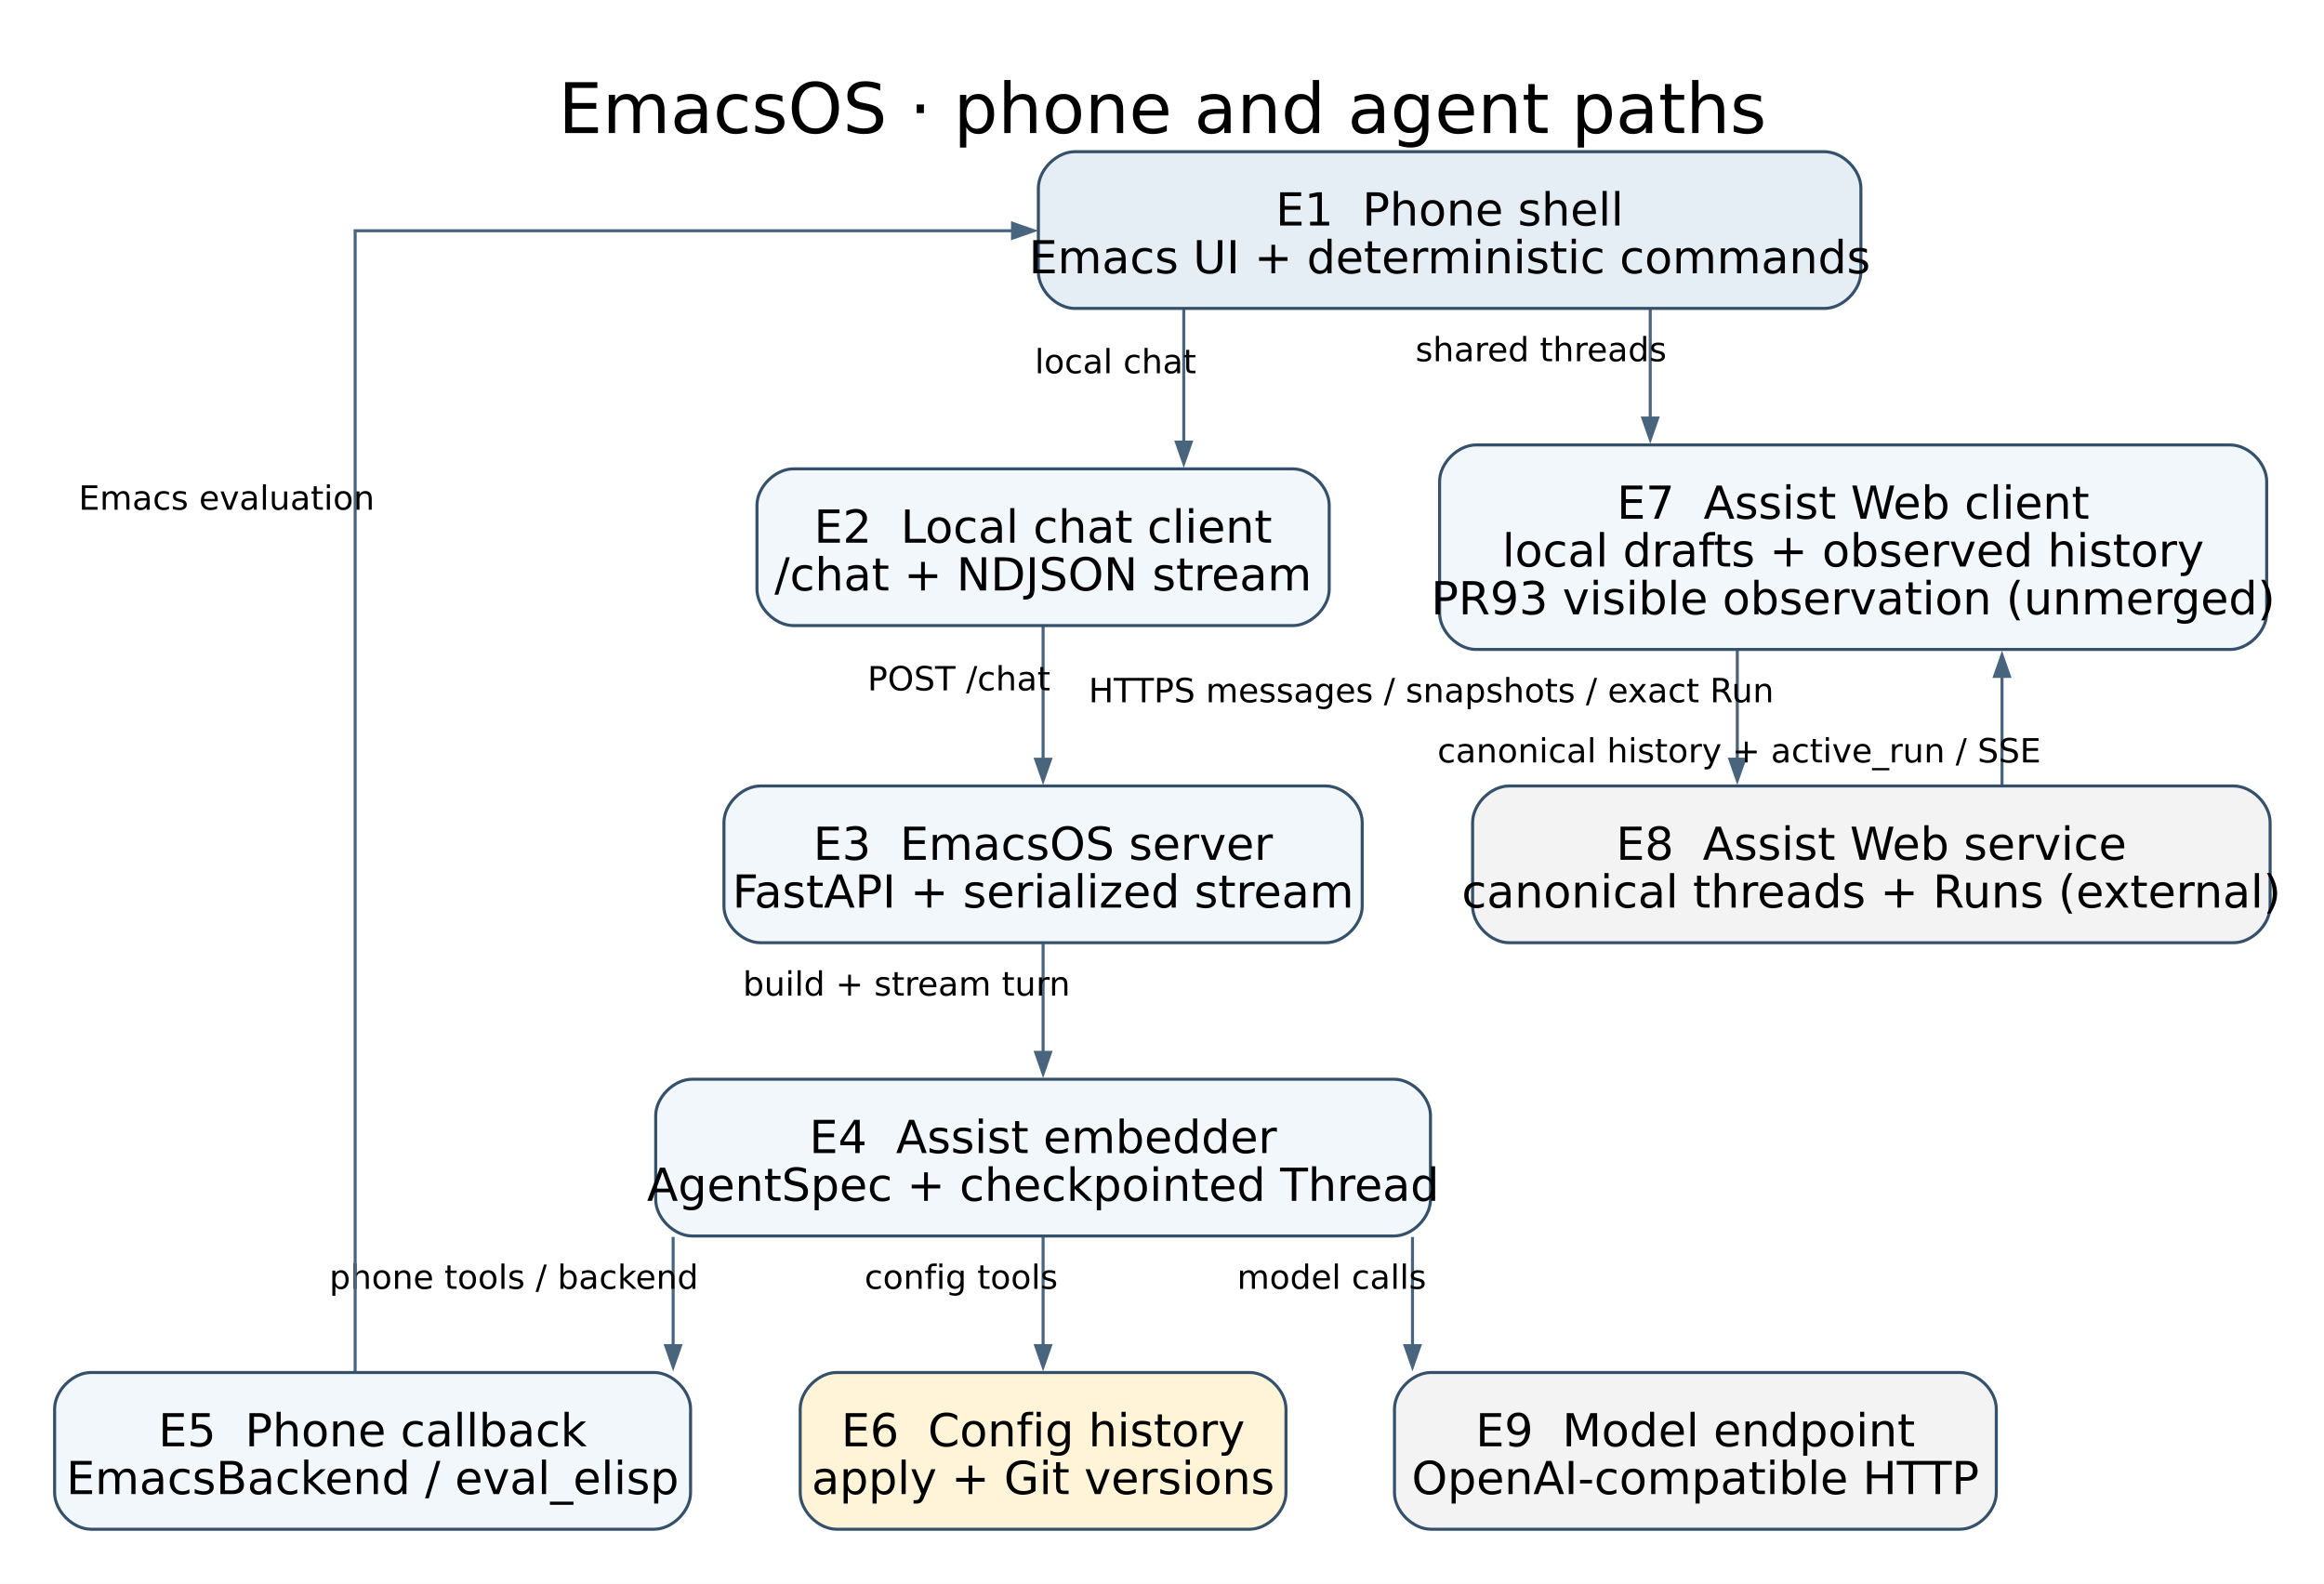
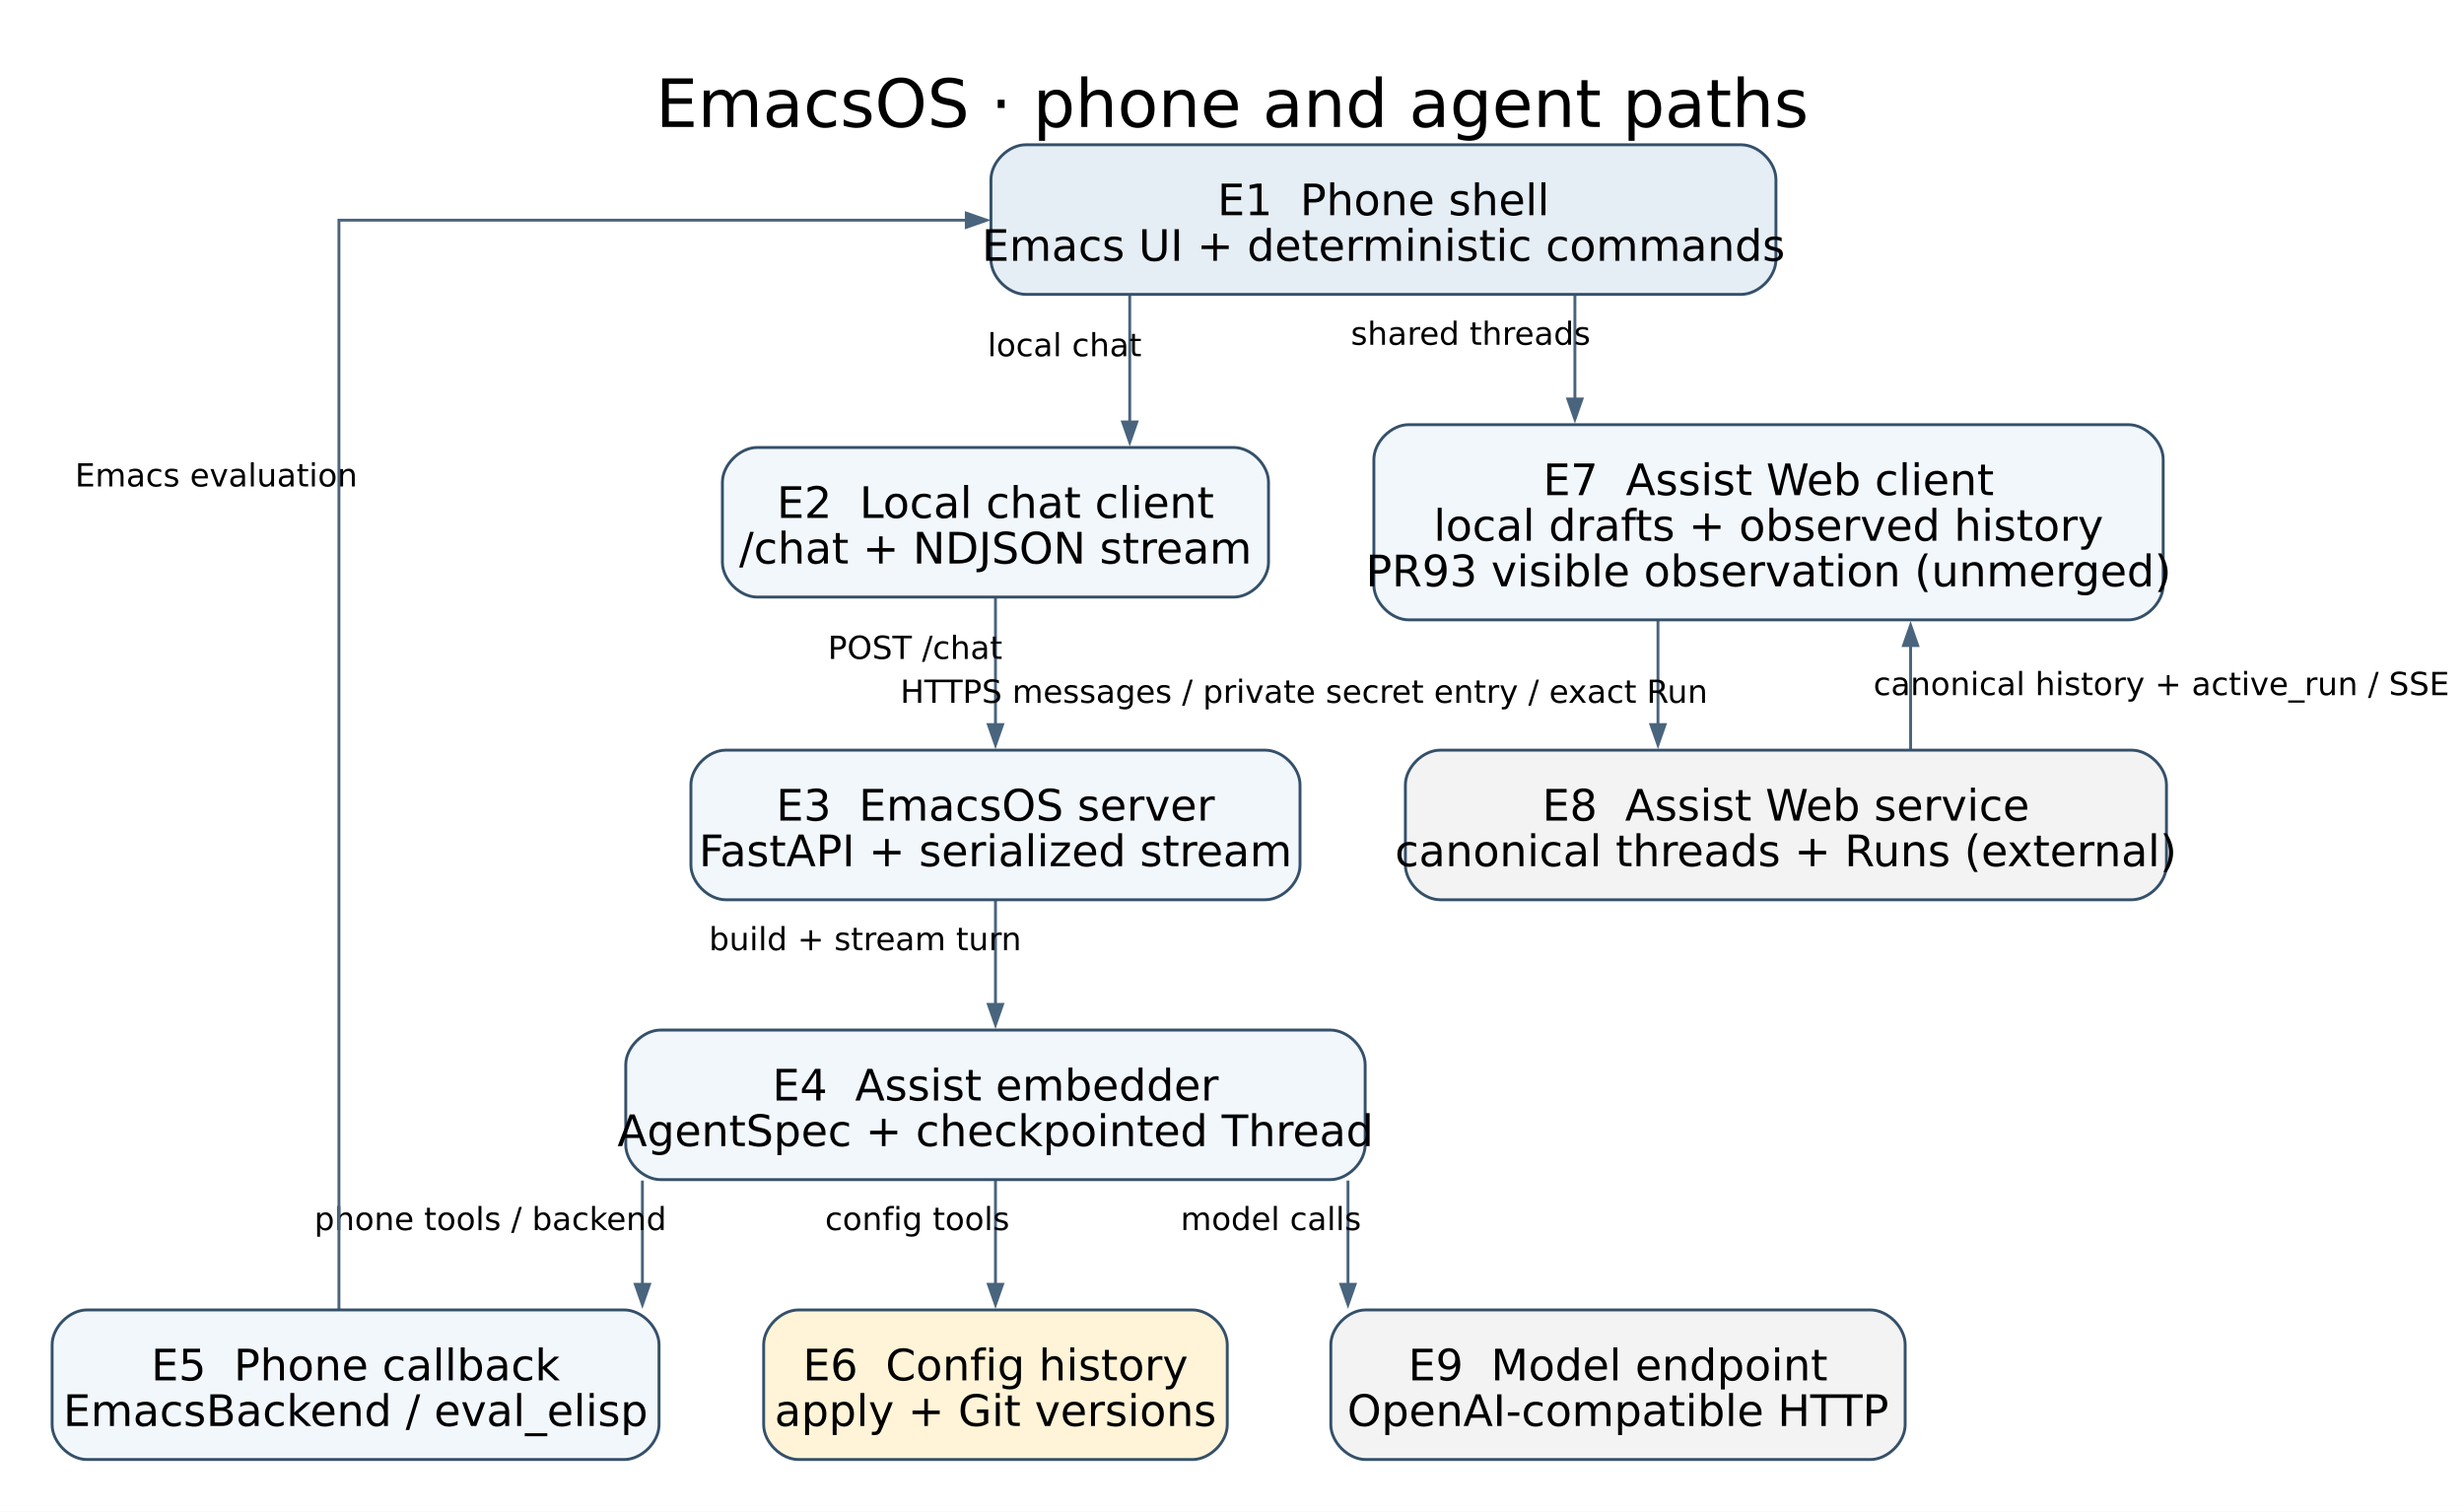
- <svg xmlns="http://www.w3.org/2000/svg" width="766pt" height="522pt" viewBox="0.00 0.00 766.00 522.00">
+ <svg xmlns="http://www.w3.org/2000/svg" width="851pt" height="522pt" viewBox="0.00 0.00 851.00 522.00">
  <g id="graph0" class="graph" transform="scale(1 1) rotate(0) translate(18 504.05)">
-     <polygon fill="white" stroke="none" points="-18,18 -18,-504.05 748.24,-504.05 748.24,18 -18,18" />
-     <text xml:space="preserve" text-anchor="middle" x="365.12" y="-460.2" font-family="DejaVu Sans" font-size="23.00">EmacsOS · phone and agent paths</text>
+     <polygon fill="white" stroke="none" points="-18,18 -18,-504.05 833.12,-504.05 833.12,18 -18,18" />
+     <text xml:space="preserve" text-anchor="middle" x="407.56" y="-460.2" font-family="DejaVu Sans" font-size="23.00">EmacsOS · phone and agent paths</text>
    <g id="edge1" class="edge">
      <path fill="none" stroke="#49647d" d="M372.18,-402.11C372.18,-402.11 372.18,-358.34 372.18,-358.34" />
      <polygon fill="#49647d" stroke="#49647d" points="374.63,-358.34 372.18,-351.34 369.73,-358.34 374.63,-358.34" />
      <text xml:space="preserve" text-anchor="middle" x="349.68" y="-381.02" font-family="DejaVu Sans" font-size="11.00">local chat</text>
    </g>
    <g id="edge8" class="edge">
      <path fill="none" stroke="#49647d" d="M525.93,-402.11C525.93,-402.11 525.93,-366.26 525.93,-366.26" />
      <polygon fill="#49647d" stroke="#49647d" points="528.38,-366.26 525.93,-359.26 523.48,-366.26 528.38,-366.26" />
      <text xml:space="preserve" text-anchor="middle" x="489.93" y="-384.98" font-family="DejaVu Sans" font-size="11.00">shared threads</text>
    </g>
    <g id="edge2" class="edge">
      <path fill="none" stroke="#49647d" d="M325.81,-297.58C325.81,-297.58 325.81,-253.8 325.81,-253.8" />
      <polygon fill="#49647d" stroke="#49647d" points="328.26,-253.8 325.81,-246.8 323.36,-253.8 328.26,-253.8" />
      <text xml:space="preserve" text-anchor="middle" x="298.06" y="-276.49" font-family="DejaVu Sans" font-size="11.00">POST /chat</text>
    </g>
    <g id="edge3" class="edge">
      <path fill="none" stroke="#49647d" d="M325.81,-192.99C325.81,-192.99 325.81,-157.18 325.81,-157.18" />
      <polygon fill="#49647d" stroke="#49647d" points="328.26,-157.18 325.81,-150.18 323.36,-157.18 328.26,-157.18" />
      <text xml:space="preserve" text-anchor="middle" x="280.81" y="-175.89" font-family="DejaVu Sans" font-size="11.00">build + stream turn</text>
    </g>
    <g id="edge4" class="edge">
      <path fill="none" stroke="#49647d" d="M203.87,-96.33C203.87,-96.33 203.87,-60.52 203.87,-60.52" />
      <polygon fill="#49647d" stroke="#49647d" points="206.32,-60.52 203.87,-53.52 201.42,-60.52 206.32,-60.52" />
      <text xml:space="preserve" text-anchor="middle" x="151.37" y="-79.23" font-family="DejaVu Sans" font-size="11.00">phone tools / backend</text>
    </g>
    <g id="edge6" class="edge">
      <path fill="none" stroke="#49647d" d="M325.81,-96.33C325.81,-96.33 325.81,-60.52 325.81,-60.52" />
      <polygon fill="#49647d" stroke="#49647d" points="328.26,-60.52 325.81,-53.52 323.36,-60.52 328.26,-60.52" />
      <text xml:space="preserve" text-anchor="middle" x="298.81" y="-79.23" font-family="DejaVu Sans" font-size="11.00">config tools</text>
    </g>
    <g id="edge7" class="edge">
      <path fill="none" stroke="#49647d" d="M447.56,-96.33C447.56,-96.33 447.56,-60.52 447.56,-60.52" />
      <polygon fill="#49647d" stroke="#49647d" points="450.01,-60.52 447.56,-53.52 445.11,-60.52 450.01,-60.52" />
      <text xml:space="preserve" text-anchor="middle" x="420.93" y="-79.23" font-family="DejaVu Sans" font-size="11.00">model calls</text>
    </g>
    <g id="edge5" class="edge">
      <path fill="none" stroke="#49647d" d="M99.06,-25.83C99.06,-25.83 99.06,-428 99.06,-428 99.06,-428 315.74,-428 315.74,-428" />
      <polygon fill="#49647d" stroke="#49647d" points="315.74,-430.45 322.74,-428 315.74,-425.55 315.74,-430.45" />
      <text xml:space="preserve" text-anchor="middle" x="56.69" y="-336.05" font-family="DejaVu Sans" font-size="11.00">Emacs evaluation</text>
    </g>
    <g id="edge9" class="edge">
      <path fill="none" stroke="#49647d" d="M554.62,-289.75C554.62,-289.75 554.62,-253.82 554.62,-253.82" />
      <polygon fill="#49647d" stroke="#49647d" points="557.07,-253.82 554.62,-246.82 552.17,-253.82 557.07,-253.82" />
-       <text xml:space="preserve" text-anchor="middle" x="453.75" y="-272.58" font-family="DejaVu Sans" font-size="11.00">HTTPS messages / snapshots / exact Run</text>
+       <text xml:space="preserve" text-anchor="middle" x="432.37" y="-261.33" font-family="DejaVu Sans" font-size="11.00">HTTPS messages / private secret entry / exact Run</text>
    </g>
    <g id="edge10" class="edge">
      <path fill="none" stroke="#49647d" d="M641.87,-245.26C641.87,-245.26 641.87,-281.11 641.87,-281.11" />
      <polygon fill="#49647d" stroke="#49647d" points="639.42,-281.11 641.87,-288.11 644.32,-281.11 639.42,-281.11" />
-       <text xml:space="preserve" text-anchor="middle" x="555.24" y="-252.74" font-family="DejaVu Sans" font-size="11.00">canonical history + active_run / SSE</text>
+       <text xml:space="preserve" text-anchor="middle" x="728.49" y="-263.99" font-family="DejaVu Sans" font-size="11.00">canonical history + active_run / SSE</text>
    </g>
    <g id="node1" class="node">
      <path fill="#e5edf5" stroke="#34506a" d="M583.36,-454.05C583.36,-454.05 336.25,-454.05 336.25,-454.05 330.25,-454.05 324.25,-448.05 324.25,-442.05 324.25,-442.05 324.25,-414.39 324.25,-414.39 324.25,-408.39 330.25,-402.39 336.25,-402.39 336.25,-402.39 583.36,-402.39 583.36,-402.39 589.36,-402.39 595.36,-408.39 595.36,-414.39 595.36,-414.39 595.36,-442.05 595.36,-442.05 595.36,-448.05 589.36,-454.05 583.36,-454.05" />
      <text xml:space="preserve" text-anchor="middle" x="459.81" y="-429.72" font-family="DejaVu Sans" font-size="15.00">E1  Phone shell</text>
      <text xml:space="preserve" text-anchor="middle" x="459.81" y="-413.97" font-family="DejaVu Sans" font-size="15.00">Emacs UI + deterministic commands</text>
    </g>
    <g id="node2" class="node">
      <path fill="#f2f7fc" stroke="#34506a" d="M408.11,-349.51C408.11,-349.51 243.5,-349.51 243.5,-349.51 237.5,-349.51 231.5,-343.51 231.5,-337.51 231.5,-337.51 231.5,-309.85 231.5,-309.85 231.5,-303.85 237.5,-297.85 243.5,-297.85 243.5,-297.85 408.11,-297.85 408.11,-297.85 414.11,-297.85 420.11,-303.85 420.11,-309.85 420.11,-309.85 420.11,-337.51 420.11,-337.51 420.11,-343.51 414.11,-349.51 408.11,-349.51" />
      <text xml:space="preserve" text-anchor="middle" x="325.81" y="-325.18" font-family="DejaVu Sans" font-size="15.00">E2  Local chat client</text>
      <text xml:space="preserve" text-anchor="middle" x="325.81" y="-309.43" font-family="DejaVu Sans" font-size="15.00">/chat + NDJSON stream</text>
    </g>
    <g id="node3" class="node">
      <path fill="#f2f7fc" stroke="#34506a" d="M418.99,-244.98C418.99,-244.98 232.62,-244.98 232.62,-244.98 226.62,-244.98 220.62,-238.98 220.62,-232.98 220.62,-232.98 220.62,-205.32 220.62,-205.32 220.62,-199.32 226.62,-193.32 232.62,-193.32 232.62,-193.32 418.99,-193.32 418.99,-193.32 424.99,-193.32 430.99,-199.32 430.99,-205.32 430.99,-205.32 430.99,-232.98 430.99,-232.98 430.99,-238.98 424.99,-244.98 418.99,-244.98" />
      <text xml:space="preserve" text-anchor="middle" x="325.81" y="-220.65" font-family="DejaVu Sans" font-size="15.00">E3  EmacsOS server</text>
      <text xml:space="preserve" text-anchor="middle" x="325.81" y="-204.9" font-family="DejaVu Sans" font-size="15.00">FastAPI + serialized stream</text>
    </g>
    <g id="node4" class="node">
      <path fill="#f2f7fc" stroke="#34506a" d="M441.49,-148.32C441.49,-148.32 210.12,-148.32 210.12,-148.32 204.12,-148.32 198.12,-142.32 198.12,-136.32 198.12,-136.32 198.12,-108.66 198.12,-108.66 198.12,-102.66 204.12,-96.66 210.12,-96.66 210.12,-96.66 441.49,-96.66 441.49,-96.66 447.49,-96.66 453.49,-102.66 453.49,-108.66 453.49,-108.66 453.49,-136.32 453.49,-136.32 453.49,-142.32 447.49,-148.32 441.49,-148.32" />
      <text xml:space="preserve" text-anchor="middle" x="325.81" y="-123.99" font-family="DejaVu Sans" font-size="15.00">E4  Assist embedder</text>
      <text xml:space="preserve" text-anchor="middle" x="325.81" y="-108.24" font-family="DejaVu Sans" font-size="15.00">AgentSpec + checkpointed Thread</text>
    </g>
    <g id="node5" class="node">
      <path fill="#f2f7fc" stroke="#34506a" d="M197.61,-51.66C197.61,-51.66 12,-51.66 12,-51.66 6,-51.66 0,-45.66 0,-39.66 0,-39.66 0,-12 0,-12 0,-6 6,0 12,0 12,0 197.61,0 197.61,0 203.61,0 209.61,-6 209.61,-12 209.61,-12 209.61,-39.66 209.61,-39.66 209.61,-45.66 203.61,-51.66 197.61,-51.66" />
      <text xml:space="preserve" text-anchor="middle" x="104.81" y="-27.33" font-family="DejaVu Sans" font-size="15.00">E5  Phone callback</text>
      <text xml:space="preserve" text-anchor="middle" x="104.81" y="-11.58" font-family="DejaVu Sans" font-size="15.00">EmacsBackend / eval_elisp</text>
    </g>
    <g id="node6" class="node">
      <path fill="#fff4d7" stroke="#34506a" d="M393.86,-51.66C393.86,-51.66 257.75,-51.66 257.75,-51.66 251.75,-51.66 245.75,-45.66 245.75,-39.66 245.75,-39.66 245.75,-12 245.75,-12 245.75,-6 251.75,0 257.75,0 257.75,0 393.86,0 393.86,0 399.86,0 405.86,-6 405.86,-12 405.86,-12 405.86,-39.66 405.86,-39.66 405.86,-45.66 399.86,-51.66 393.86,-51.66" />
      <text xml:space="preserve" text-anchor="middle" x="325.81" y="-27.33" font-family="DejaVu Sans" font-size="15.00">E6  Config history</text>
      <text xml:space="preserve" text-anchor="middle" x="325.81" y="-11.58" font-family="DejaVu Sans" font-size="15.00">apply + Git versions</text>
    </g>
    <g id="node7" class="node">
      <path fill="#f2f7fc" stroke="#34506a" d="M717.11,-357.39C717.11,-357.39 468.5,-357.39 468.5,-357.39 462.5,-357.39 456.5,-351.39 456.5,-345.39 456.5,-345.39 456.5,-301.98 456.5,-301.98 456.5,-295.98 462.5,-289.98 468.5,-289.98 468.5,-289.98 717.11,-289.98 717.11,-289.98 723.11,-289.98 729.11,-295.98 729.11,-301.98 729.11,-301.98 729.11,-345.39 729.11,-345.39 729.11,-351.39 723.11,-357.39 717.11,-357.39" />
      <text xml:space="preserve" text-anchor="middle" x="592.81" y="-333.06" font-family="DejaVu Sans" font-size="15.00">E7  Assist Web client</text>
      <text xml:space="preserve" text-anchor="middle" x="592.81" y="-317.31" font-family="DejaVu Sans" font-size="15.00">local drafts + observed history</text>
      <text xml:space="preserve" text-anchor="middle" x="592.81" y="-301.56" font-family="DejaVu Sans" font-size="15.00">PR93 visible observation (unmerged)</text>
    </g>
    <g id="node8" class="node">
      <path fill="#f3f3f3" stroke="#34506a" d="M718.24,-244.98C718.24,-244.98 479.38,-244.98 479.38,-244.98 473.38,-244.98 467.38,-238.98 467.38,-232.98 467.38,-232.98 467.38,-205.32 467.38,-205.32 467.38,-199.32 473.38,-193.32 479.38,-193.32 479.38,-193.32 718.24,-193.32 718.24,-193.32 724.24,-193.32 730.24,-199.32 730.24,-205.32 730.24,-205.32 730.24,-232.98 730.24,-232.98 730.24,-238.98 724.24,-244.98 718.24,-244.98" />
      <text xml:space="preserve" text-anchor="middle" x="598.81" y="-220.65" font-family="DejaVu Sans" font-size="15.00">E8  Assist Web service</text>
      <text xml:space="preserve" text-anchor="middle" x="598.81" y="-204.9" font-family="DejaVu Sans" font-size="15.00">canonical threads + Runs (external)</text>
    </g>
    <g id="node9" class="node">
      <path fill="#f3f3f3" stroke="#34506a" d="M627.99,-51.66C627.99,-51.66 453.63,-51.66 453.63,-51.66 447.63,-51.66 441.63,-45.66 441.63,-39.66 441.63,-39.66 441.63,-12 441.63,-12 441.63,-6 447.63,0 453.63,0 453.63,0 627.99,0 627.99,0 633.99,0 639.99,-6 639.99,-12 639.99,-12 639.99,-39.66 639.99,-39.66 639.99,-45.66 633.99,-51.66 627.99,-51.66" />
      <text xml:space="preserve" text-anchor="middle" x="540.81" y="-27.33" font-family="DejaVu Sans" font-size="15.00">E9  Model endpoint</text>
      <text xml:space="preserve" text-anchor="middle" x="540.81" y="-11.58" font-family="DejaVu Sans" font-size="15.00">OpenAI-compatible HTTP</text>
    </g>
  </g>
</svg>
